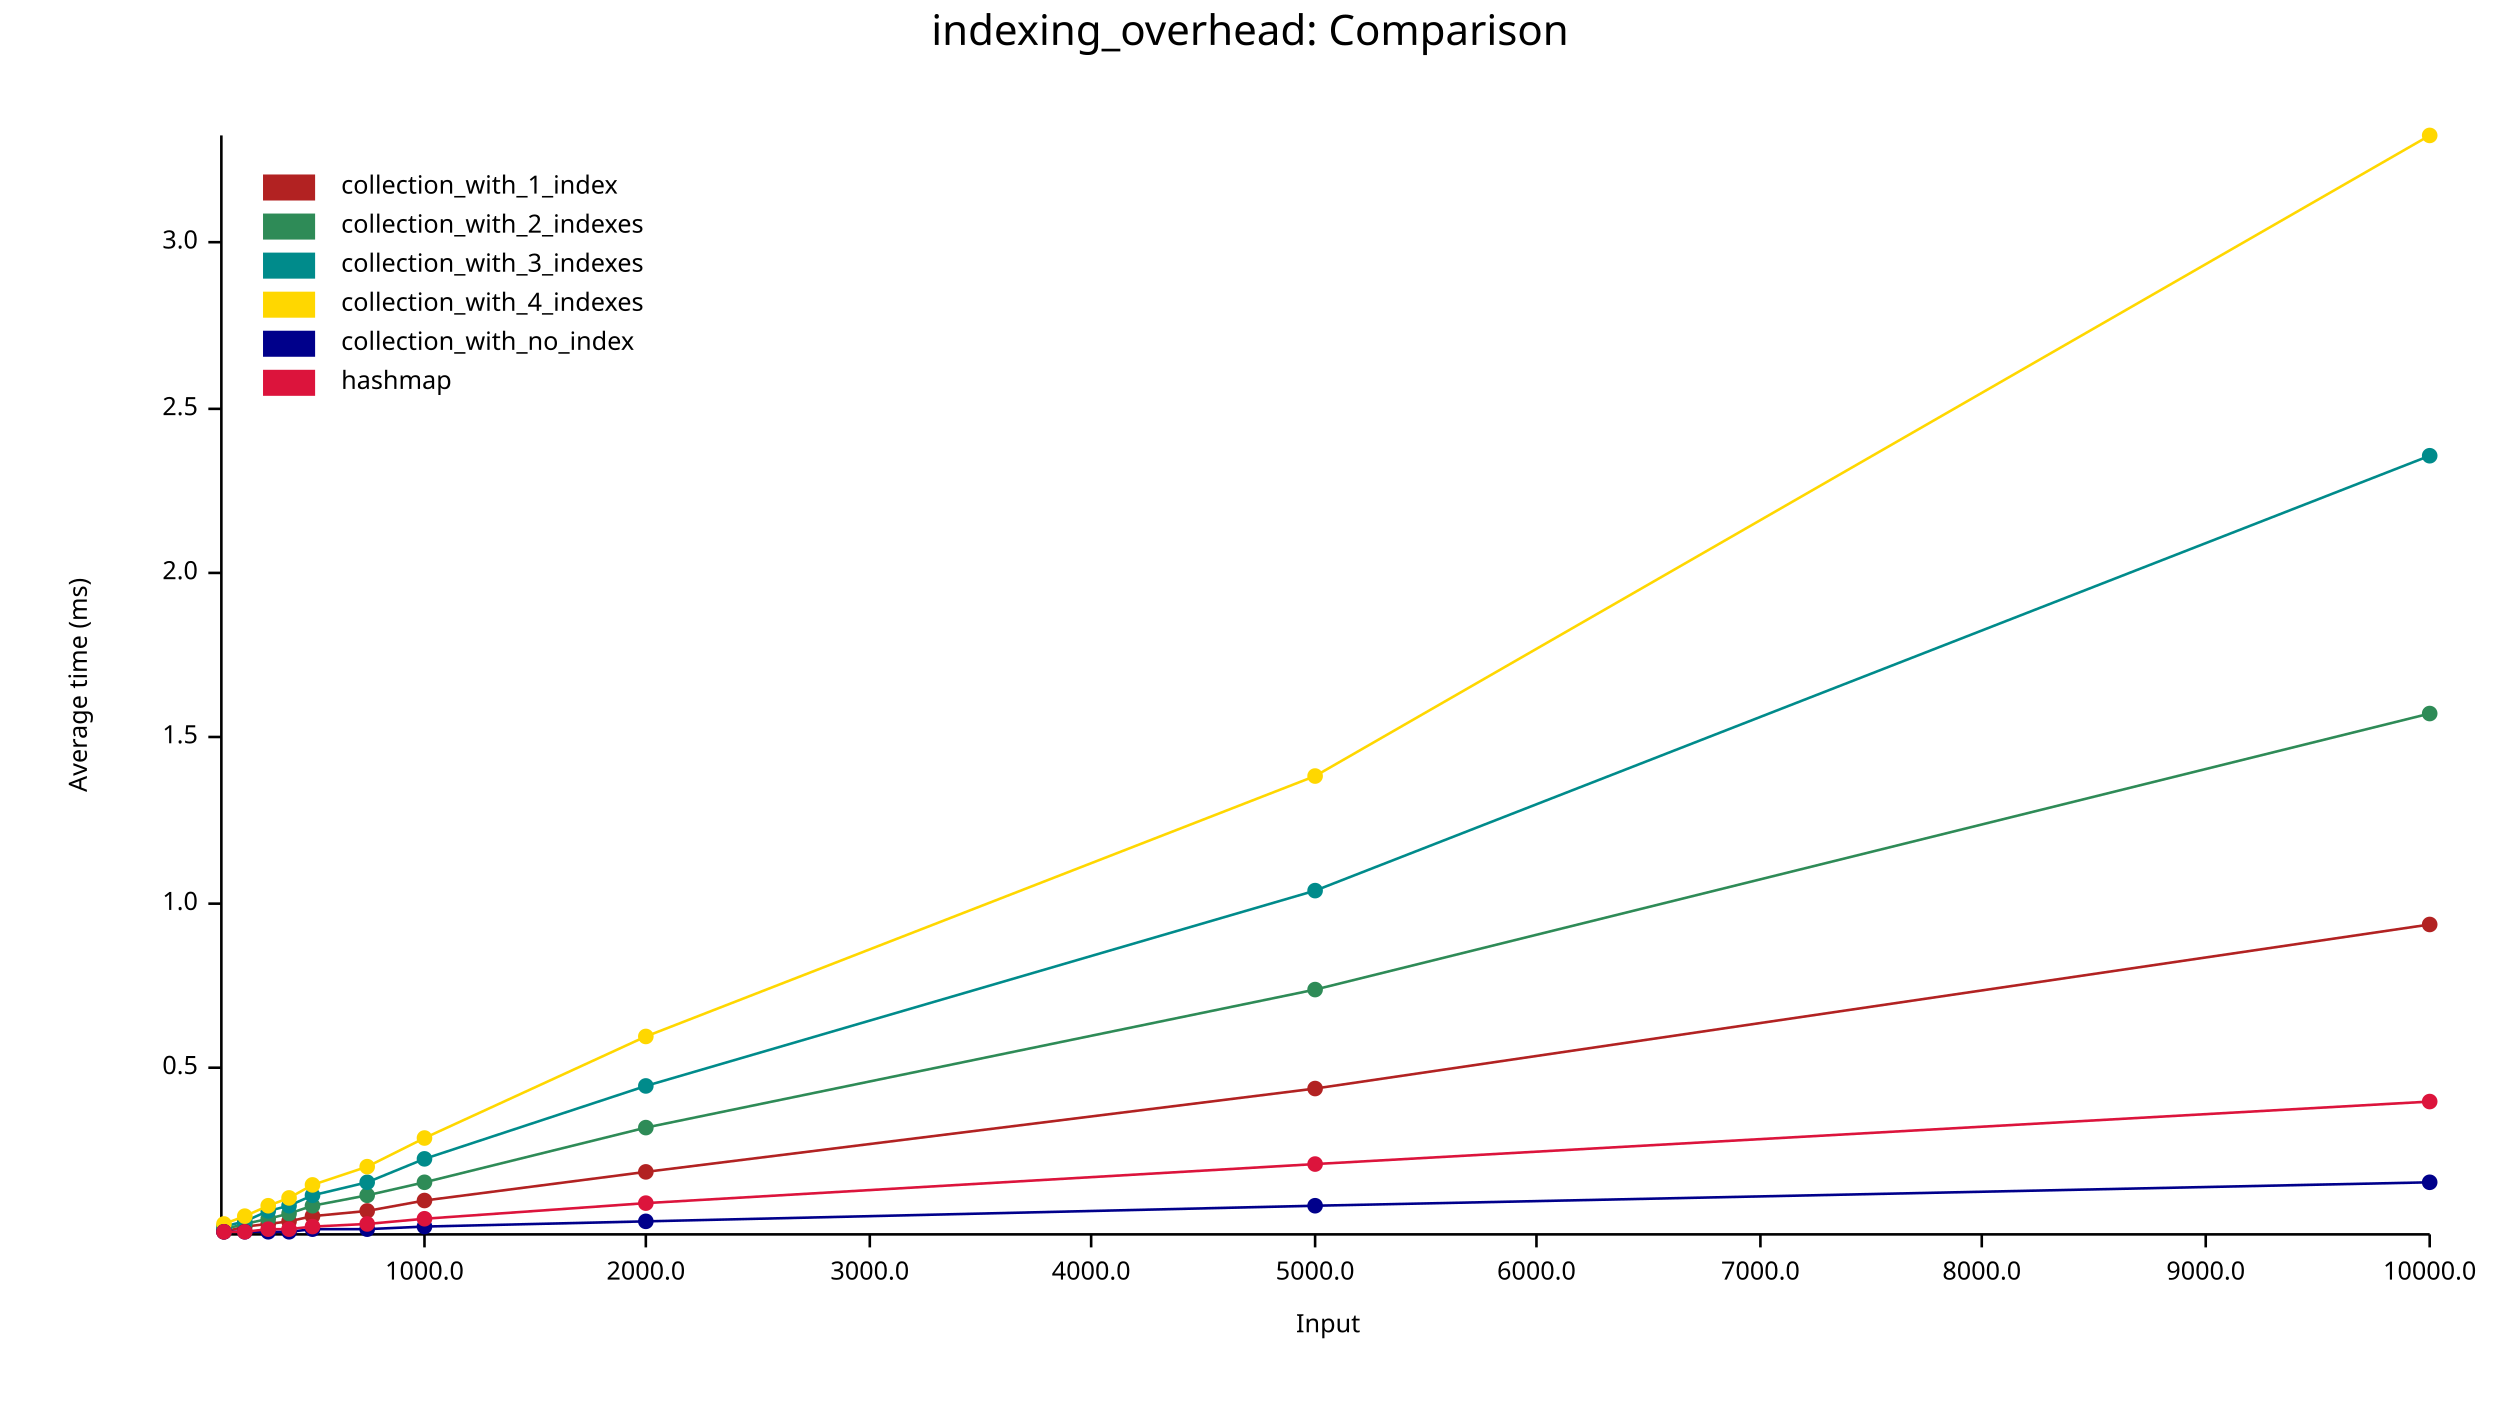
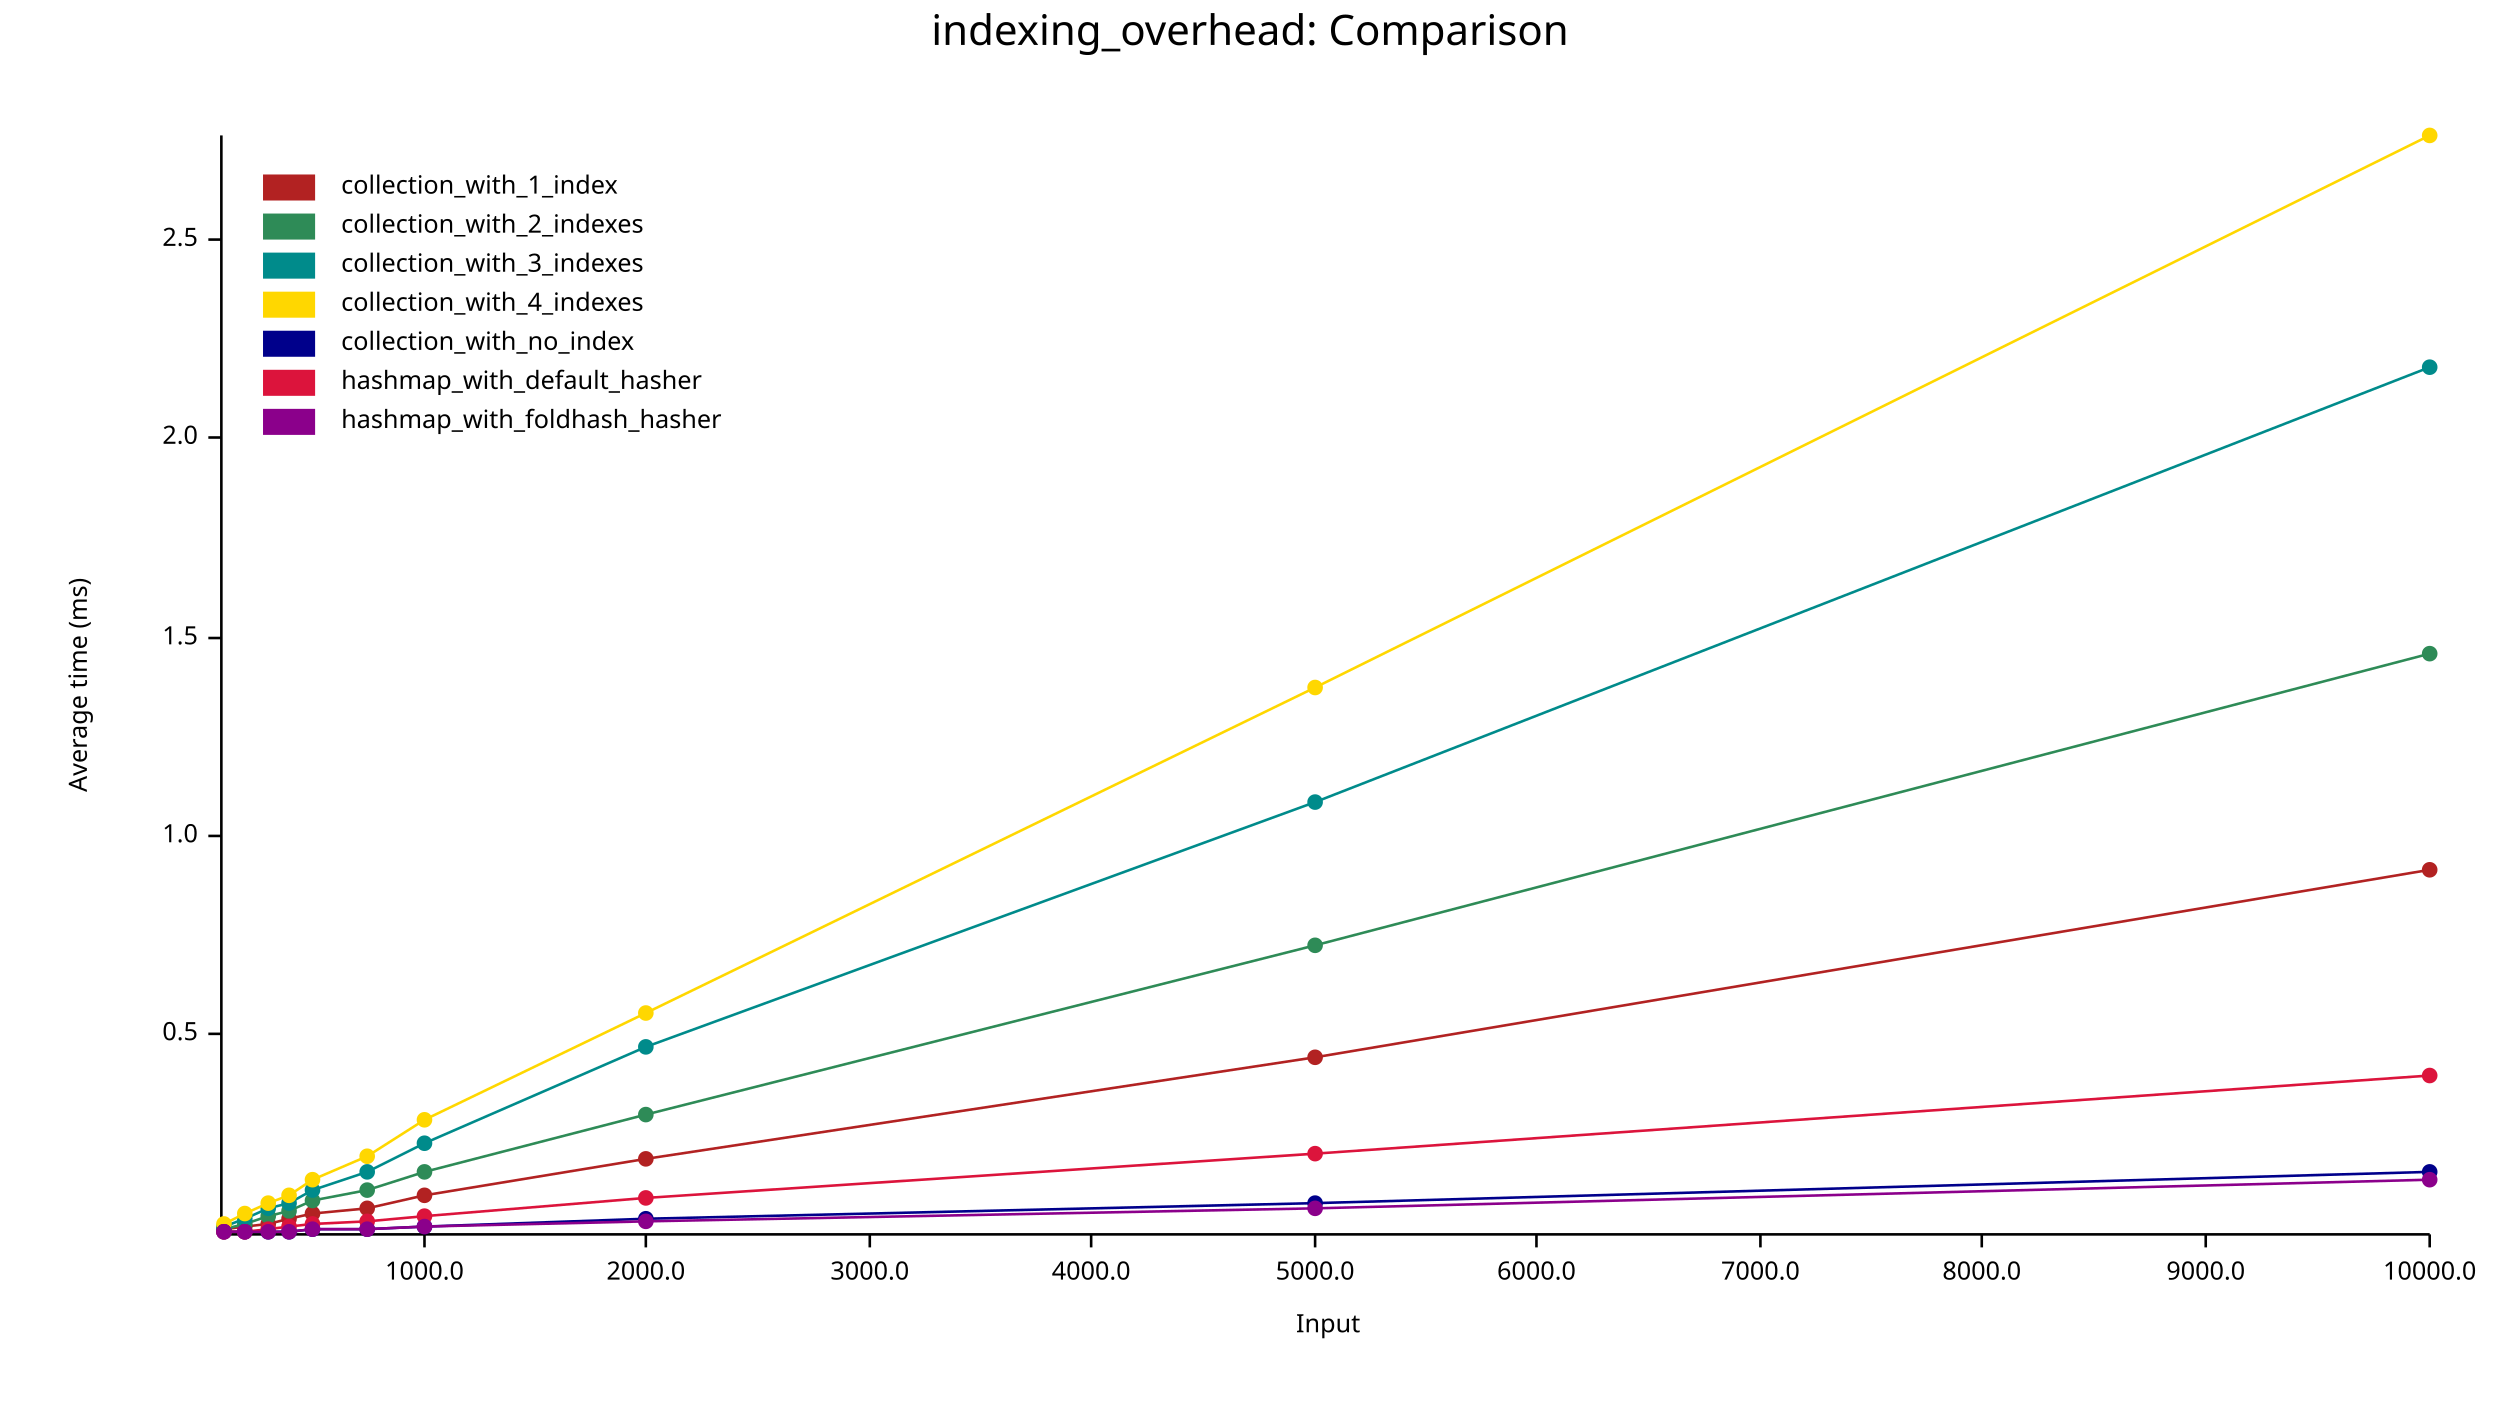
<svg xmlns="http://www.w3.org/2000/svg" width="960" height="540" viewBox="0 0 960 540">
  <text x="480" y="5" dy="0.76em" text-anchor="middle" font-family="sans-serif" font-size="16.129" opacity="1" fill="#000000">
indexing_overhead: Comparison
</text>
  <text x="26" y="263" dy="0.76em" text-anchor="middle" font-family="sans-serif" font-size="9.677" opacity="1" fill="#000000" transform="rotate(270, 26, 263)">
Average time (ms)
</text>
  <text x="510" y="514" dy="-0.5ex" text-anchor="middle" font-family="sans-serif" font-size="9.677" opacity="1" fill="#000000">
Input
</text>
  <polyline fill="none" opacity="1" stroke="#000000" stroke-width="1" points="85,52 85,473 " />
-   <text x="76" y="410" dy="0.5ex" text-anchor="end" font-family="sans-serif" font-size="9.677" opacity="1" fill="#000000">
+   <text x="76" y="397" dy="0.5ex" text-anchor="end" font-family="sans-serif" font-size="9.677" opacity="1" fill="#000000">
0.5
</text>
-   <polyline fill="none" opacity="1" stroke="#000000" stroke-width="1" points="80,410 85,410 " />
-   <text x="76" y="347" dy="0.5ex" text-anchor="end" font-family="sans-serif" font-size="9.677" opacity="1" fill="#000000">
+   <polyline fill="none" opacity="1" stroke="#000000" stroke-width="1" points="80,397 85,397 " />
+   <text x="76" y="321" dy="0.5ex" text-anchor="end" font-family="sans-serif" font-size="9.677" opacity="1" fill="#000000">
1.0
</text>
-   <polyline fill="none" opacity="1" stroke="#000000" stroke-width="1" points="80,347 85,347 " />
-   <text x="76" y="283" dy="0.5ex" text-anchor="end" font-family="sans-serif" font-size="9.677" opacity="1" fill="#000000">
+   <polyline fill="none" opacity="1" stroke="#000000" stroke-width="1" points="80,321 85,321 " />
+   <text x="76" y="245" dy="0.5ex" text-anchor="end" font-family="sans-serif" font-size="9.677" opacity="1" fill="#000000">
1.5
</text>
-   <polyline fill="none" opacity="1" stroke="#000000" stroke-width="1" points="80,283 85,283 " />
-   <text x="76" y="220" dy="0.5ex" text-anchor="end" font-family="sans-serif" font-size="9.677" opacity="1" fill="#000000">
+   <polyline fill="none" opacity="1" stroke="#000000" stroke-width="1" points="80,245 85,245 " />
+   <text x="76" y="168" dy="0.5ex" text-anchor="end" font-family="sans-serif" font-size="9.677" opacity="1" fill="#000000">
2.0
</text>
-   <polyline fill="none" opacity="1" stroke="#000000" stroke-width="1" points="80,220 85,220 " />
-   <text x="76" y="157" dy="0.5ex" text-anchor="end" font-family="sans-serif" font-size="9.677" opacity="1" fill="#000000">
+   <polyline fill="none" opacity="1" stroke="#000000" stroke-width="1" points="80,168 85,168 " />
+   <text x="76" y="92" dy="0.5ex" text-anchor="end" font-family="sans-serif" font-size="9.677" opacity="1" fill="#000000">
2.5
</text>
-   <polyline fill="none" opacity="1" stroke="#000000" stroke-width="1" points="80,157 85,157 " />
-   <text x="76" y="93" dy="0.5ex" text-anchor="end" font-family="sans-serif" font-size="9.677" opacity="1" fill="#000000">
- 3.0
- </text>
-   <polyline fill="none" opacity="1" stroke="#000000" stroke-width="1" points="80,93 85,93 " />
+   <polyline fill="none" opacity="1" stroke="#000000" stroke-width="1" points="80,92 85,92 " />
  <polyline fill="none" opacity="1" stroke="#000000" stroke-width="1" points="86,474 933,474 " />
  <text x="163" y="484" dy="0.76em" text-anchor="middle" font-family="sans-serif" font-size="9.677" opacity="1" fill="#000000">
1000.0
</text>
  <polyline fill="none" opacity="1" stroke="#000000" stroke-width="1" points="163,474 163,479 " />
  <text x="248" y="484" dy="0.76em" text-anchor="middle" font-family="sans-serif" font-size="9.677" opacity="1" fill="#000000">
2000.0
</text>
  <polyline fill="none" opacity="1" stroke="#000000" stroke-width="1" points="248,474 248,479 " />
  <text x="334" y="484" dy="0.76em" text-anchor="middle" font-family="sans-serif" font-size="9.677" opacity="1" fill="#000000">
3000.0
</text>
  <polyline fill="none" opacity="1" stroke="#000000" stroke-width="1" points="334,474 334,479 " />
  <text x="419" y="484" dy="0.76em" text-anchor="middle" font-family="sans-serif" font-size="9.677" opacity="1" fill="#000000">
4000.0
</text>
  <polyline fill="none" opacity="1" stroke="#000000" stroke-width="1" points="419,474 419,479 " />
  <text x="505" y="484" dy="0.76em" text-anchor="middle" font-family="sans-serif" font-size="9.677" opacity="1" fill="#000000">
5000.0
</text>
  <polyline fill="none" opacity="1" stroke="#000000" stroke-width="1" points="505,474 505,479 " />
  <text x="590" y="484" dy="0.76em" text-anchor="middle" font-family="sans-serif" font-size="9.677" opacity="1" fill="#000000">
6000.0
</text>
  <polyline fill="none" opacity="1" stroke="#000000" stroke-width="1" points="590,474 590,479 " />
  <text x="676" y="484" dy="0.76em" text-anchor="middle" font-family="sans-serif" font-size="9.677" opacity="1" fill="#000000">
7000.0
</text>
  <polyline fill="none" opacity="1" stroke="#000000" stroke-width="1" points="676,474 676,479 " />
  <text x="761" y="484" dy="0.76em" text-anchor="middle" font-family="sans-serif" font-size="9.677" opacity="1" fill="#000000">
8000.0
</text>
  <polyline fill="none" opacity="1" stroke="#000000" stroke-width="1" points="761,474 761,479 " />
  <text x="847" y="484" dy="0.76em" text-anchor="middle" font-family="sans-serif" font-size="9.677" opacity="1" fill="#000000">
9000.0
</text>
  <polyline fill="none" opacity="1" stroke="#000000" stroke-width="1" points="847,474 847,479 " />
  <text x="933" y="484" dy="0.76em" text-anchor="middle" font-family="sans-serif" font-size="9.677" opacity="1" fill="#000000">
10000.0
</text>
  <polyline fill="none" opacity="1" stroke="#000000" stroke-width="1" points="933,474 933,479 " />
-   <circle cx="86" cy="473" r="3" opacity="1" fill="#B22222" stroke="none" stroke-width="1" />
+   <circle cx="86" cy="472" r="3" opacity="1" fill="#B22222" stroke="none" stroke-width="1" />
  <circle cx="94" cy="471" r="3" opacity="1" fill="#B22222" stroke="none" stroke-width="1" />
  <circle cx="103" cy="470" r="3" opacity="1" fill="#B22222" stroke="none" stroke-width="1" />
-   <circle cx="111" cy="469" r="3" opacity="1" fill="#B22222" stroke="none" stroke-width="1" />
-   <circle cx="120" cy="467" r="3" opacity="1" fill="#B22222" stroke="none" stroke-width="1" />
-   <circle cx="141" cy="465" r="3" opacity="1" fill="#B22222" stroke="none" stroke-width="1" />
-   <circle cx="163" cy="461" r="3" opacity="1" fill="#B22222" stroke="none" stroke-width="1" />
-   <circle cx="248" cy="450" r="3" opacity="1" fill="#B22222" stroke="none" stroke-width="1" />
-   <circle cx="505" cy="418" r="3" opacity="1" fill="#B22222" stroke="none" stroke-width="1" />
-   <circle cx="933" cy="355" r="3" opacity="1" fill="#B22222" stroke="none" stroke-width="1" />
-   <polyline fill="none" opacity="1" stroke="#B22222" stroke-width="1" points="86,473 94,471 103,470 111,469 120,467 141,465 163,461 248,450 505,418 933,355 " />
+   <circle cx="111" cy="468" r="3" opacity="1" fill="#B22222" stroke="none" stroke-width="1" />
+   <circle cx="120" cy="466" r="3" opacity="1" fill="#B22222" stroke="none" stroke-width="1" />
+   <circle cx="141" cy="464" r="3" opacity="1" fill="#B22222" stroke="none" stroke-width="1" />
+   <circle cx="163" cy="459" r="3" opacity="1" fill="#B22222" stroke="none" stroke-width="1" />
+   <circle cx="248" cy="445" r="3" opacity="1" fill="#B22222" stroke="none" stroke-width="1" />
+   <circle cx="505" cy="406" r="3" opacity="1" fill="#B22222" stroke="none" stroke-width="1" />
+   <circle cx="933" cy="334" r="3" opacity="1" fill="#B22222" stroke="none" stroke-width="1" />
+   <polyline fill="none" opacity="1" stroke="#B22222" stroke-width="1" points="86,472 94,471 103,470 111,468 120,466 141,464 163,459 248,445 505,406 933,334 " />
  <circle cx="86" cy="472" r="3" opacity="1" fill="#2E8B57" stroke="none" stroke-width="1" />
  <circle cx="94" cy="470" r="3" opacity="1" fill="#2E8B57" stroke="none" stroke-width="1" />
-   <circle cx="103" cy="468" r="3" opacity="1" fill="#2E8B57" stroke="none" stroke-width="1" />
-   <circle cx="111" cy="466" r="3" opacity="1" fill="#2E8B57" stroke="none" stroke-width="1" />
-   <circle cx="120" cy="463" r="3" opacity="1" fill="#2E8B57" stroke="none" stroke-width="1" />
-   <circle cx="141" cy="459" r="3" opacity="1" fill="#2E8B57" stroke="none" stroke-width="1" />
-   <circle cx="163" cy="454" r="3" opacity="1" fill="#2E8B57" stroke="none" stroke-width="1" />
-   <circle cx="248" cy="433" r="3" opacity="1" fill="#2E8B57" stroke="none" stroke-width="1" />
-   <circle cx="505" cy="380" r="3" opacity="1" fill="#2E8B57" stroke="none" stroke-width="1" />
-   <circle cx="933" cy="274" r="3" opacity="1" fill="#2E8B57" stroke="none" stroke-width="1" />
-   <polyline fill="none" opacity="1" stroke="#2E8B57" stroke-width="1" points="86,472 94,470 103,468 111,466 120,463 141,459 163,454 248,433 505,380 933,274 " />
+   <circle cx="103" cy="467" r="3" opacity="1" fill="#2E8B57" stroke="none" stroke-width="1" />
+   <circle cx="111" cy="465" r="3" opacity="1" fill="#2E8B57" stroke="none" stroke-width="1" />
+   <circle cx="120" cy="461" r="3" opacity="1" fill="#2E8B57" stroke="none" stroke-width="1" />
+   <circle cx="141" cy="457" r="3" opacity="1" fill="#2E8B57" stroke="none" stroke-width="1" />
+   <circle cx="163" cy="450" r="3" opacity="1" fill="#2E8B57" stroke="none" stroke-width="1" />
+   <circle cx="248" cy="428" r="3" opacity="1" fill="#2E8B57" stroke="none" stroke-width="1" />
+   <circle cx="505" cy="363" r="3" opacity="1" fill="#2E8B57" stroke="none" stroke-width="1" />
+   <circle cx="933" cy="251" r="3" opacity="1" fill="#2E8B57" stroke="none" stroke-width="1" />
+   <polyline fill="none" opacity="1" stroke="#2E8B57" stroke-width="1" points="86,472 94,470 103,467 111,465 120,461 141,457 163,450 248,428 505,363 933,251 " />
  <circle cx="86" cy="471" r="3" opacity="1" fill="#008B8B" stroke="none" stroke-width="1" />
-   <circle cx="94" cy="469" r="3" opacity="1" fill="#008B8B" stroke="none" stroke-width="1" />
-   <circle cx="103" cy="465" r="3" opacity="1" fill="#008B8B" stroke="none" stroke-width="1" />
-   <circle cx="111" cy="463" r="3" opacity="1" fill="#008B8B" stroke="none" stroke-width="1" />
-   <circle cx="120" cy="459" r="3" opacity="1" fill="#008B8B" stroke="none" stroke-width="1" />
-   <circle cx="141" cy="454" r="3" opacity="1" fill="#008B8B" stroke="none" stroke-width="1" />
-   <circle cx="163" cy="445" r="3" opacity="1" fill="#008B8B" stroke="none" stroke-width="1" />
-   <circle cx="248" cy="417" r="3" opacity="1" fill="#008B8B" stroke="none" stroke-width="1" />
-   <circle cx="505" cy="342" r="3" opacity="1" fill="#008B8B" stroke="none" stroke-width="1" />
-   <circle cx="933" cy="175" r="3" opacity="1" fill="#008B8B" stroke="none" stroke-width="1" />
-   <polyline fill="none" opacity="1" stroke="#008B8B" stroke-width="1" points="86,471 94,469 103,465 111,463 120,459 141,454 163,445 248,417 505,342 933,175 " />
+   <circle cx="94" cy="468" r="3" opacity="1" fill="#008B8B" stroke="none" stroke-width="1" />
+   <circle cx="103" cy="464" r="3" opacity="1" fill="#008B8B" stroke="none" stroke-width="1" />
+   <circle cx="111" cy="462" r="3" opacity="1" fill="#008B8B" stroke="none" stroke-width="1" />
+   <circle cx="120" cy="457" r="3" opacity="1" fill="#008B8B" stroke="none" stroke-width="1" />
+   <circle cx="141" cy="450" r="3" opacity="1" fill="#008B8B" stroke="none" stroke-width="1" />
+   <circle cx="163" cy="439" r="3" opacity="1" fill="#008B8B" stroke="none" stroke-width="1" />
+   <circle cx="248" cy="402" r="3" opacity="1" fill="#008B8B" stroke="none" stroke-width="1" />
+   <circle cx="505" cy="308" r="3" opacity="1" fill="#008B8B" stroke="none" stroke-width="1" />
+   <circle cx="933" cy="141" r="3" opacity="1" fill="#008B8B" stroke="none" stroke-width="1" />
+   <polyline fill="none" opacity="1" stroke="#008B8B" stroke-width="1" points="86,471 94,468 103,464 111,462 120,457 141,450 163,439 248,402 505,308 933,141 " />
  <circle cx="86" cy="470" r="3" opacity="1" fill="#FFD700" stroke="none" stroke-width="1" />
-   <circle cx="94" cy="467" r="3" opacity="1" fill="#FFD700" stroke="none" stroke-width="1" />
-   <circle cx="103" cy="463" r="3" opacity="1" fill="#FFD700" stroke="none" stroke-width="1" />
-   <circle cx="111" cy="460" r="3" opacity="1" fill="#FFD700" stroke="none" stroke-width="1" />
-   <circle cx="120" cy="455" r="3" opacity="1" fill="#FFD700" stroke="none" stroke-width="1" />
-   <circle cx="141" cy="448" r="3" opacity="1" fill="#FFD700" stroke="none" stroke-width="1" />
-   <circle cx="163" cy="437" r="3" opacity="1" fill="#FFD700" stroke="none" stroke-width="1" />
-   <circle cx="248" cy="398" r="3" opacity="1" fill="#FFD700" stroke="none" stroke-width="1" />
-   <circle cx="505" cy="298" r="3" opacity="1" fill="#FFD700" stroke="none" stroke-width="1" />
+   <circle cx="94" cy="466" r="3" opacity="1" fill="#FFD700" stroke="none" stroke-width="1" />
+   <circle cx="103" cy="462" r="3" opacity="1" fill="#FFD700" stroke="none" stroke-width="1" />
+   <circle cx="111" cy="459" r="3" opacity="1" fill="#FFD700" stroke="none" stroke-width="1" />
+   <circle cx="120" cy="453" r="3" opacity="1" fill="#FFD700" stroke="none" stroke-width="1" />
+   <circle cx="141" cy="444" r="3" opacity="1" fill="#FFD700" stroke="none" stroke-width="1" />
+   <circle cx="163" cy="430" r="3" opacity="1" fill="#FFD700" stroke="none" stroke-width="1" />
+   <circle cx="248" cy="389" r="3" opacity="1" fill="#FFD700" stroke="none" stroke-width="1" />
+   <circle cx="505" cy="264" r="3" opacity="1" fill="#FFD700" stroke="none" stroke-width="1" />
  <circle cx="933" cy="52" r="3" opacity="1" fill="#FFD700" stroke="none" stroke-width="1" />
-   <polyline fill="none" opacity="1" stroke="#FFD700" stroke-width="1" points="86,470 94,467 103,463 111,460 120,455 141,448 163,437 248,398 505,298 933,52 " />
+   <polyline fill="none" opacity="1" stroke="#FFD700" stroke-width="1" points="86,470 94,466 103,462 111,459 120,453 141,444 163,430 248,389 505,264 933,52 " />
  <circle cx="86" cy="473" r="3" opacity="1" fill="#00008B" stroke="none" stroke-width="1" />
  <circle cx="94" cy="473" r="3" opacity="1" fill="#00008B" stroke="none" stroke-width="1" />
  <circle cx="103" cy="473" r="3" opacity="1" fill="#00008B" stroke="none" stroke-width="1" />
  <circle cx="111" cy="473" r="3" opacity="1" fill="#00008B" stroke="none" stroke-width="1" />
  <circle cx="120" cy="472" r="3" opacity="1" fill="#00008B" stroke="none" stroke-width="1" />
  <circle cx="141" cy="472" r="3" opacity="1" fill="#00008B" stroke="none" stroke-width="1" />
  <circle cx="163" cy="471" r="3" opacity="1" fill="#00008B" stroke="none" stroke-width="1" />
-   <circle cx="248" cy="469" r="3" opacity="1" fill="#00008B" stroke="none" stroke-width="1" />
-   <circle cx="505" cy="463" r="3" opacity="1" fill="#00008B" stroke="none" stroke-width="1" />
-   <circle cx="933" cy="454" r="3" opacity="1" fill="#00008B" stroke="none" stroke-width="1" />
-   <polyline fill="none" opacity="1" stroke="#00008B" stroke-width="1" points="86,473 94,473 103,473 111,473 120,472 141,472 163,471 248,469 505,463 933,454 " />
+   <circle cx="248" cy="468" r="3" opacity="1" fill="#00008B" stroke="none" stroke-width="1" />
+   <circle cx="505" cy="462" r="3" opacity="1" fill="#00008B" stroke="none" stroke-width="1" />
+   <circle cx="933" cy="450" r="3" opacity="1" fill="#00008B" stroke="none" stroke-width="1" />
+   <polyline fill="none" opacity="1" stroke="#00008B" stroke-width="1" points="86,473 94,473 103,473 111,473 120,472 141,472 163,471 248,468 505,462 933,450 " />
  <circle cx="86" cy="473" r="3" opacity="1" fill="#DC143C" stroke="none" stroke-width="1" />
  <circle cx="94" cy="473" r="3" opacity="1" fill="#DC143C" stroke="none" stroke-width="1" />
  <circle cx="103" cy="472" r="3" opacity="1" fill="#DC143C" stroke="none" stroke-width="1" />
-   <circle cx="111" cy="472" r="3" opacity="1" fill="#DC143C" stroke="none" stroke-width="1" />
-   <circle cx="120" cy="471" r="3" opacity="1" fill="#DC143C" stroke="none" stroke-width="1" />
-   <circle cx="141" cy="470" r="3" opacity="1" fill="#DC143C" stroke="none" stroke-width="1" />
-   <circle cx="163" cy="468" r="3" opacity="1" fill="#DC143C" stroke="none" stroke-width="1" />
-   <circle cx="248" cy="462" r="3" opacity="1" fill="#DC143C" stroke="none" stroke-width="1" />
-   <circle cx="505" cy="447" r="3" opacity="1" fill="#DC143C" stroke="none" stroke-width="1" />
-   <circle cx="933" cy="423" r="3" opacity="1" fill="#DC143C" stroke="none" stroke-width="1" />
-   <polyline fill="none" opacity="1" stroke="#DC143C" stroke-width="1" points="86,473 94,473 103,472 111,472 120,471 141,470 163,468 248,462 505,447 933,423 " />
+   <circle cx="111" cy="471" r="3" opacity="1" fill="#DC143C" stroke="none" stroke-width="1" />
+   <circle cx="120" cy="470" r="3" opacity="1" fill="#DC143C" stroke="none" stroke-width="1" />
+   <circle cx="141" cy="469" r="3" opacity="1" fill="#DC143C" stroke="none" stroke-width="1" />
+   <circle cx="163" cy="467" r="3" opacity="1" fill="#DC143C" stroke="none" stroke-width="1" />
+   <circle cx="248" cy="460" r="3" opacity="1" fill="#DC143C" stroke="none" stroke-width="1" />
+   <circle cx="505" cy="443" r="3" opacity="1" fill="#DC143C" stroke="none" stroke-width="1" />
+   <circle cx="933" cy="413" r="3" opacity="1" fill="#DC143C" stroke="none" stroke-width="1" />
+   <polyline fill="none" opacity="1" stroke="#DC143C" stroke-width="1" points="86,473 94,473 103,472 111,471 120,470 141,469 163,467 248,460 505,443 933,413 " />
+   <circle cx="86" cy="473" r="3" opacity="1" fill="#8B008B" stroke="none" stroke-width="1" />
+   <circle cx="94" cy="473" r="3" opacity="1" fill="#8B008B" stroke="none" stroke-width="1" />
+   <circle cx="103" cy="473" r="3" opacity="1" fill="#8B008B" stroke="none" stroke-width="1" />
+   <circle cx="111" cy="473" r="3" opacity="1" fill="#8B008B" stroke="none" stroke-width="1" />
+   <circle cx="120" cy="472" r="3" opacity="1" fill="#8B008B" stroke="none" stroke-width="1" />
+   <circle cx="141" cy="472" r="3" opacity="1" fill="#8B008B" stroke="none" stroke-width="1" />
+   <circle cx="163" cy="471" r="3" opacity="1" fill="#8B008B" stroke="none" stroke-width="1" />
+   <circle cx="248" cy="469" r="3" opacity="1" fill="#8B008B" stroke="none" stroke-width="1" />
+   <circle cx="505" cy="464" r="3" opacity="1" fill="#8B008B" stroke="none" stroke-width="1" />
+   <circle cx="933" cy="453" r="3" opacity="1" fill="#8B008B" stroke="none" stroke-width="1" />
+   <polyline fill="none" opacity="1" stroke="#8B008B" stroke-width="1" points="86,473 94,473 103,473 111,473 120,472 141,472 163,471 248,469 505,464 933,453 " />
  <text x="131" y="67" dy="0.76em" text-anchor="start" font-family="sans-serif" font-size="9.677" opacity="1" fill="#000000">
collection_with_1_index
</text>
  <text x="131" y="82" dy="0.76em" text-anchor="start" font-family="sans-serif" font-size="9.677" opacity="1" fill="#000000">
collection_with_2_indexes
</text>
  <text x="131" y="97" dy="0.76em" text-anchor="start" font-family="sans-serif" font-size="9.677" opacity="1" fill="#000000">
collection_with_3_indexes
</text>
  <text x="131" y="112" dy="0.76em" text-anchor="start" font-family="sans-serif" font-size="9.677" opacity="1" fill="#000000">
collection_with_4_indexes
</text>
  <text x="131" y="127" dy="0.76em" text-anchor="start" font-family="sans-serif" font-size="9.677" opacity="1" fill="#000000">
collection_with_no_index
</text>
  <text x="131" y="142" dy="0.76em" text-anchor="start" font-family="sans-serif" font-size="9.677" opacity="1" fill="#000000">
- hashmap
+ hashmap_with_default_hasher
+ </text>
+   <text x="131" y="157" dy="0.76em" text-anchor="start" font-family="sans-serif" font-size="9.677" opacity="1" fill="#000000">
+ hashmap_with_foldhash_hasher
</text>
  <rect x="101" y="67" width="20" height="10" opacity="1" fill="#B22222" stroke="none" />
  <rect x="101" y="82" width="20" height="10" opacity="1" fill="#2E8B57" stroke="none" />
  <rect x="101" y="97" width="20" height="10" opacity="1" fill="#008B8B" stroke="none" />
  <rect x="101" y="112" width="20" height="10" opacity="1" fill="#FFD700" stroke="none" />
  <rect x="101" y="127" width="20" height="10" opacity="1" fill="#00008B" stroke="none" />
  <rect x="101" y="142" width="20" height="10" opacity="1" fill="#DC143C" stroke="none" />
+   <rect x="101" y="157" width="20" height="10" opacity="1" fill="#8B008B" stroke="none" />
</svg>
